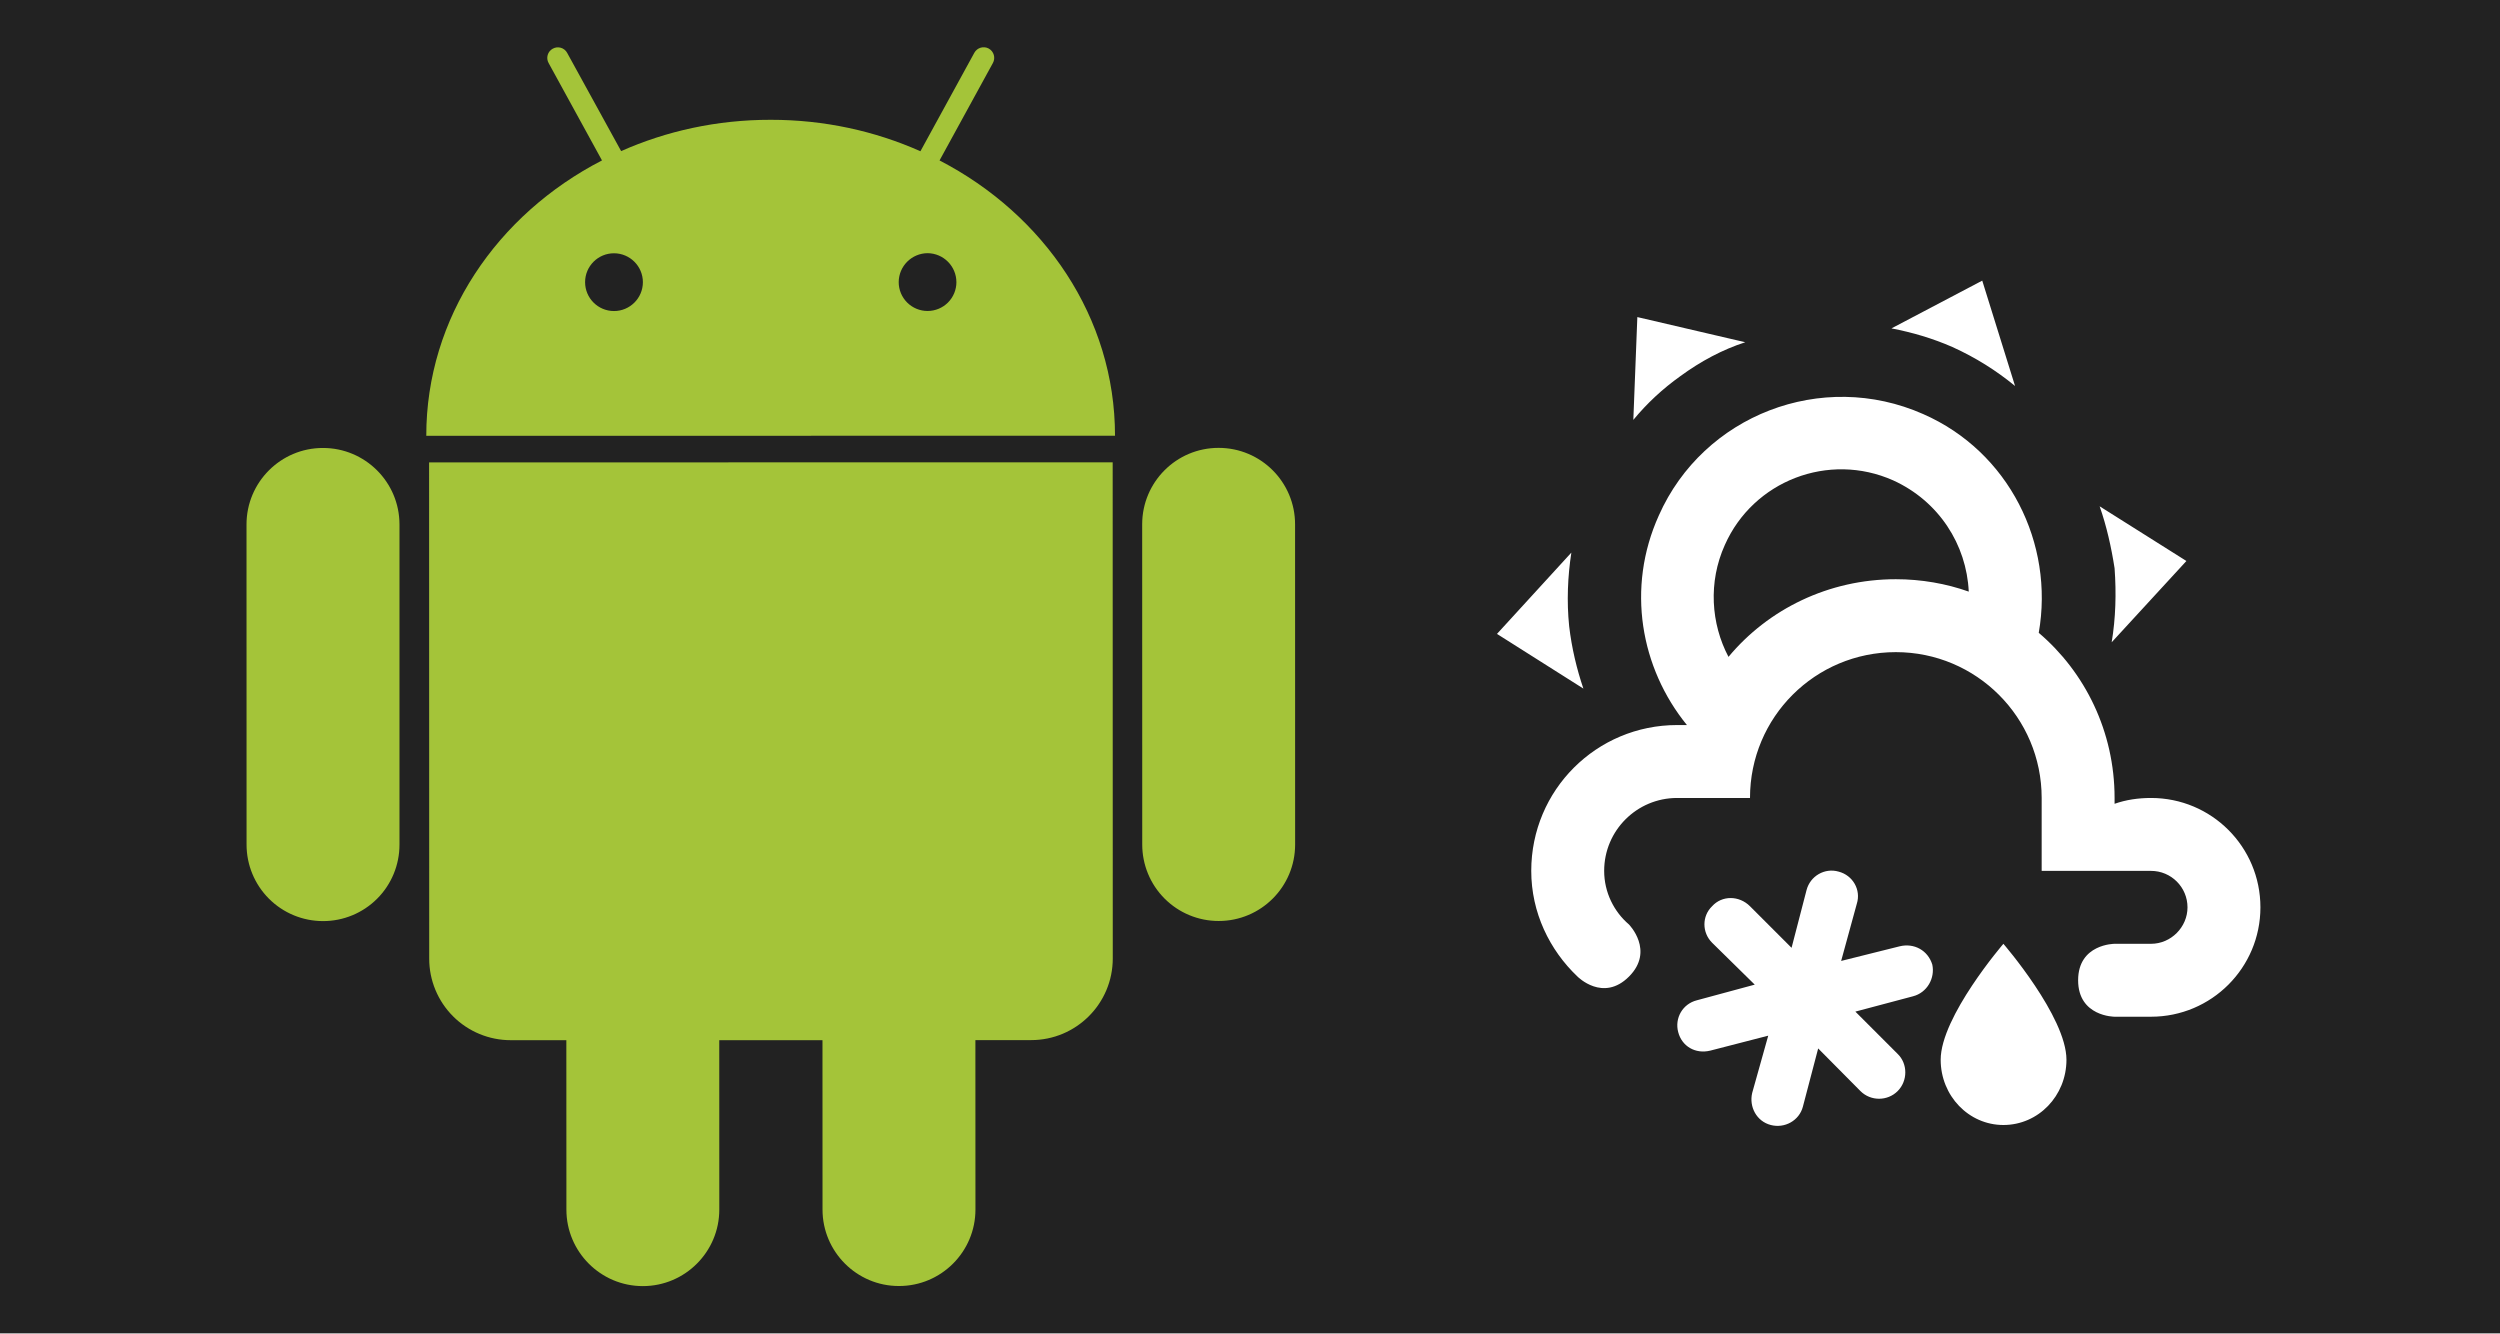
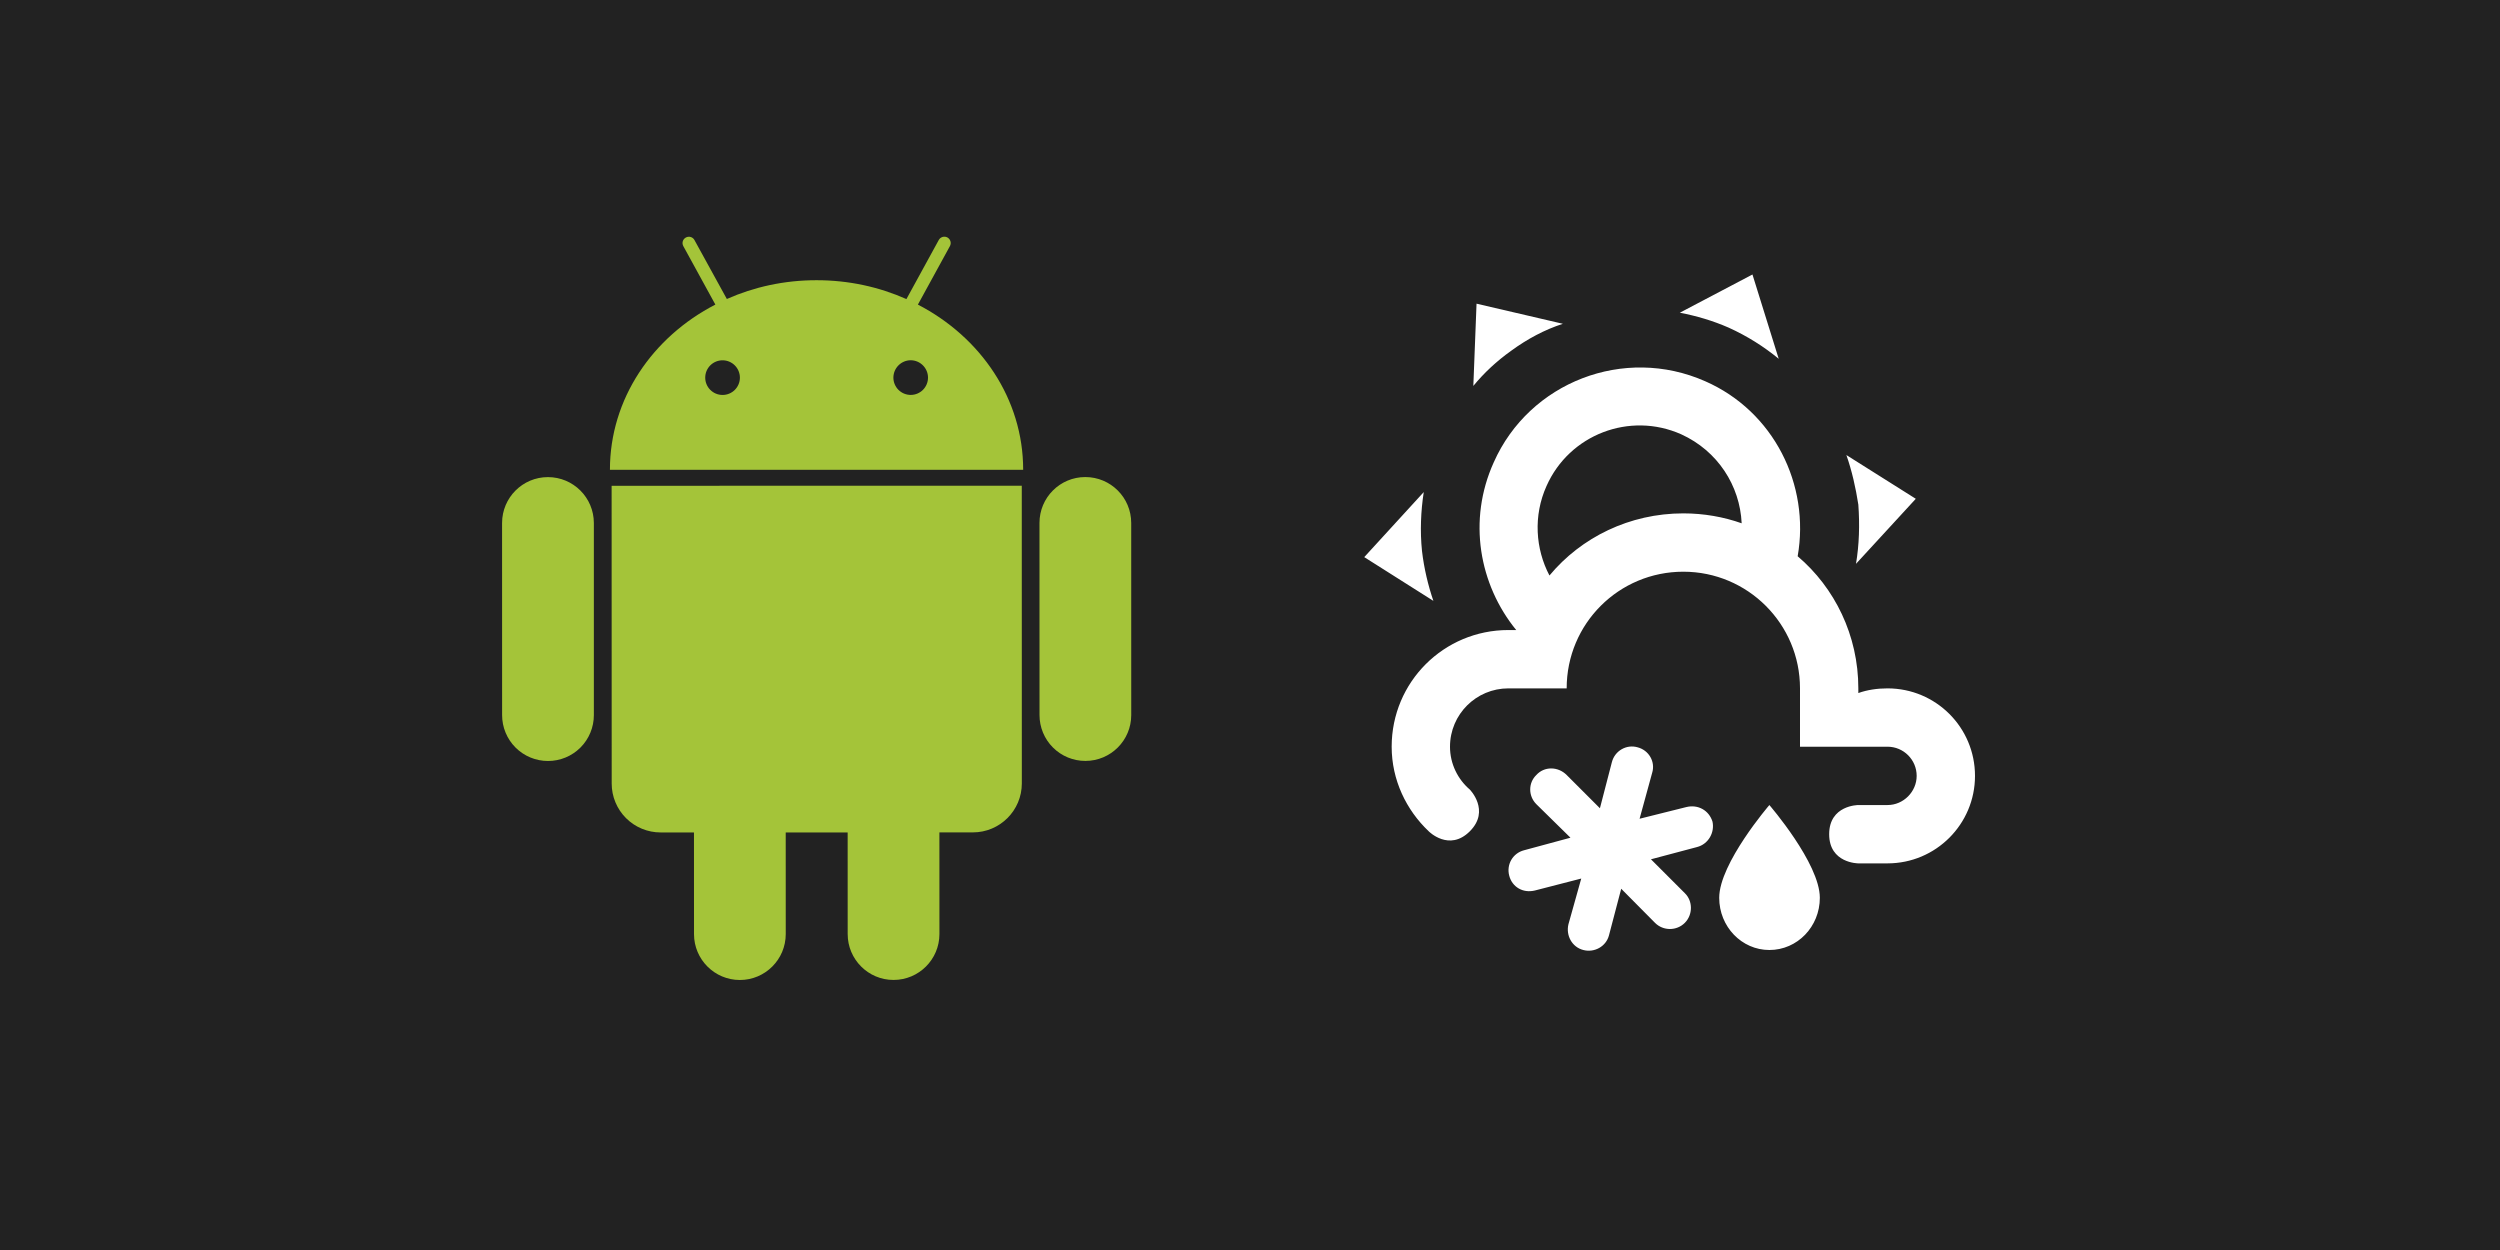
- <svg xmlns="http://www.w3.org/2000/svg" viewBox="0 0 240 128" width="240" height="128">
+ <svg xmlns="http://www.w3.org/2000/svg" viewBox="0 0 600 300" width="600" height="300">
  <rect width="100%" height="100%" fill="#222" />
-   <g transform="translate(10,0)">
+   <g transform="translate(100,50) scale(1.5)">
    <path fill="#A4C439" d="M21.004 43.005c-4.053-.002-7.338 3.291-7.339 7.341l.005 30.736a7.338 7.338 0 007.342 7.343 7.33 7.33 0 007.338-7.342V50.342a7.345 7.345 0 00-7.346-7.337m59.192-27.602l5.123-9.355a1.023 1.023 0 00-.401-1.388 1.022 1.022 0 00-1.382.407l-5.175 9.453c-4.354-1.938-9.227-3.024-14.383-3.019-5.142-.005-10.013 1.078-14.349 3.005l-5.181-9.429a1.01 1.01 0 00-1.378-.406 1.007 1.007 0 00-.404 1.38l5.125 9.349c-10.07 5.193-16.874 15.083-16.868 26.438l66.118-.008c.003-11.351-6.789-21.221-16.845-26.427M48.94 29.86a2.772 2.772 0 01.003-5.545 2.78 2.78 0 012.775 2.774 2.775 2.775 0 01-2.778 2.771m30.107-.006a2.77 2.77 0 01-2.772-2.771 2.793 2.793 0 012.773-2.778 2.79 2.79 0 012.767 2.779 2.767 2.767 0 01-2.768 2.77M31.193 44.392l.011 47.635a7.822 7.822 0 007.832 7.831l5.333.002.006 16.264c-.001 4.05 3.291 7.342 7.335 7.342 4.056 0 7.342-3.295 7.343-7.347l-.004-16.26 9.909-.003.004 16.263c0 4.047 3.293 7.346 7.338 7.338 4.056.003 7.344-3.292 7.343-7.344l-.005-16.259 5.352-.004a7.835 7.835 0 007.836-7.834l-.009-47.635-65.624.011zm83.134 5.943a7.338 7.338 0 00-7.341-7.339c-4.053-.004-7.337 3.287-7.337 7.342l.006 30.738a7.334 7.334 0 007.339 7.339 7.337 7.337 0 007.338-7.343l-.005-30.737z" />
  </g>
-   <g transform="translate(140,24) scale(3.5)">
-     <g>
-       <path fill="#FFFFFF" d="M13.55,2.66C13,2.42 12.45,2.26 11.88,2.15L14.37,0.84L15.27,3.73C14.76,3.31 14.19,2.95 13.55,2.66M6.09,3.46C5.6,3.81 5.17,4.21 4.8,4.66L4.91,1.84L7.87,2.53C7.25,2.73 6.65,3.05 6.09,3.46M18,8.73C17.91,8.15 17.78,7.57 17.59,7.03L19.97,8.53L17.92,10.76C18.03,10.1 18.05,9.42 18,8.73M3.04,10.32C3.11,10.92 3.25,11.5 3.43,12.03L1.06,10.53L3.1,8.3C3,8.95 2.97,9.64 3.04,10.32M16.68,22.21C16.68,23.2 15.91,24 14.95,24C14,24 13.23,23.2 13.23,22.21C13.23,21.03 14.95,19.03 14.95,19.03C14.95,19.03 16.68,21.03 16.68,22.21M6.03,21.45C5.93,21.07 6.15,20.68 6.54,20.58L8.13,20.15L6.96,19C6.68,18.72 6.68,18.27 6.96,18C7.23,17.7 7.7,17.7 8,18L9.14,19.14L9.55,17.56C9.65,17.17 10.05,16.94 10.43,17.05C10.82,17.15 11.05,17.55 10.93,17.93L10.5,19.5L12.1,19.1C12.5,19 12.88,19.21 13,19.6C13.08,19.97 12.86,20.37 12.47,20.47L10.89,20.89L12.05,22.05C12.33,22.32 12.33,22.79 12.05,23.07C11.77,23.35 11.31,23.35 11.03,23.07L9.87,21.9L9.45,23.5C9.35,23.88 8.95,24.1 8.57,24C8.18,23.9 7.97,23.5 8.06,23.12L8.5,21.55L6.91,21.96C6.5,22.06 6.13,21.84 6.03,21.45M19,15.03C18.65,15.03 18.31,15.08 18,15.19V15.03C18,13.21 17.19,11.58 15.92,10.5C16.35,8.05 15.1,5.53 12.75,4.5C9.97,3.27 6.72,4.53 5.5,7.28C4.6,9.27 5,11.47 6.27,13.03H6C3.79,13.03 2,14.81 2,17.03C2,18.17 2.5,19.2 3.27,19.93V19.93C3.27,19.93 3.97,20.64 4.68,19.93C5.39,19.22 4.68,18.5 4.68,18.5C4.27,18.15 4,17.62 4,17.03C4,15.92 4.9,15.03 6,15.03H8C8,12.81 9.79,11.03 12,11.03A4,4 0,0 1,16 15.03V17.03H19A1,1 0,0 1,20 18.03C20,18.57 19.55,19.03 19,19.03H18C18,19.03 17,19.03 17,20.03C17,21.03 18,21.03 18,21.03H19A3,3 0,0 0,22 18.03C22,16.37 20.66,15.03 19,15.03M12,9.03C10.16,9.03 8.5,9.85 7.41,11.16C6.93,10.25 6.85,9.11 7.31,8.09C8.09,6.33 10.16,5.53 11.93,6.32C13.18,6.89 13.94,8.08 14,9.37C13.38,9.15 12.7,9.03 12,9.03Z" />
-     </g>
+   <g transform="translate(320,60) scale(7)">
+     <path fill="#FFFFFF" d="M13.55,2.66C13,2.42 12.45,2.26 11.88,2.15L14.37,0.84L15.27,3.73C14.76,3.31 14.19,2.95 13.55,2.66M6.09,3.46C5.6,3.81 5.17,4.21 4.8,4.66L4.91,1.84L7.87,2.53C7.25,2.73 6.65,3.05 6.09,3.46M18,8.73C17.91,8.15 17.78,7.57 17.59,7.03L19.97,8.53L17.92,10.76C18.03,10.1 18.05,9.42 18,8.73M3.04,10.32C3.11,10.92 3.25,11.5 3.43,12.03L1.06,10.53L3.1,8.3C3,8.95 2.97,9.64 3.04,10.32M16.68,22.21C16.68,23.2 15.91,24 14.95,24C14,24 13.23,23.2 13.23,22.21C13.23,21.03 14.95,19.03 14.95,19.03C14.95,19.03 16.68,21.03 16.68,22.21M6.03,21.45C5.93,21.07 6.15,20.68 6.54,20.58L8.13,20.15L6.96,19C6.68,18.72 6.68,18.27 6.96,18C7.23,17.7 7.7,17.7 8,18L9.14,19.14L9.55,17.56C9.65,17.17 10.05,16.94 10.43,17.05C10.82,17.15 11.05,17.55 10.93,17.93L10.5,19.5L12.1,19.1C12.5,19 12.88,19.21 13,19.6C13.08,19.97 12.86,20.37 12.47,20.47L10.89,20.89L12.05,22.05C12.33,22.32 12.33,22.79 12.05,23.07C11.77,23.35 11.31,23.35 11.03,23.07L9.87,21.9L9.45,23.5C9.35,23.88 8.95,24.1 8.57,24C8.18,23.9 7.97,23.5 8.06,23.12L8.5,21.55L6.91,21.96C6.5,22.06 6.13,21.84 6.03,21.45M19,15.03C18.65,15.03 18.31,15.08 18,15.19V15.03C18,13.21 17.19,11.58 15.92,10.5C16.35,8.05 15.1,5.53 12.75,4.5C9.97,3.27 6.72,4.53 5.5,7.28C4.6,9.27 5,11.47 6.27,13.03H6C3.79,13.03 2,14.81 2,17.03C2,18.17 2.5,19.2 3.27,19.93V19.93C3.27,19.93 3.97,20.64 4.68,19.93C5.39,19.22 4.68,18.5 4.68,18.5C4.27,18.15 4,17.62 4,17.03C4,15.92 4.9,15.03 6,15.03H8C8,12.81 9.79,11.03 12,11.03A4,4 0,0 1,16 15.03V17.03H19A1,1 0,0 1,20 18.03C20,18.57 19.55,19.03 19,19.03H18C18,19.03 17,19.03 17,20.03C17,21.03 18,21.03 18,21.03H19A3,3 0,0 0,22 18.03C22,16.37 20.66,15.03 19,15.03M12,9.03C10.16,9.03 8.5,9.85 7.41,11.16C6.93,10.25 6.85,9.11 7.31,8.09C8.09,6.33 10.16,5.53 11.93,6.32C13.18,6.89 13.94,8.08 14,9.37C13.38,9.15 12.7,9.03 12,9.03Z" />
  </g>
</svg>
